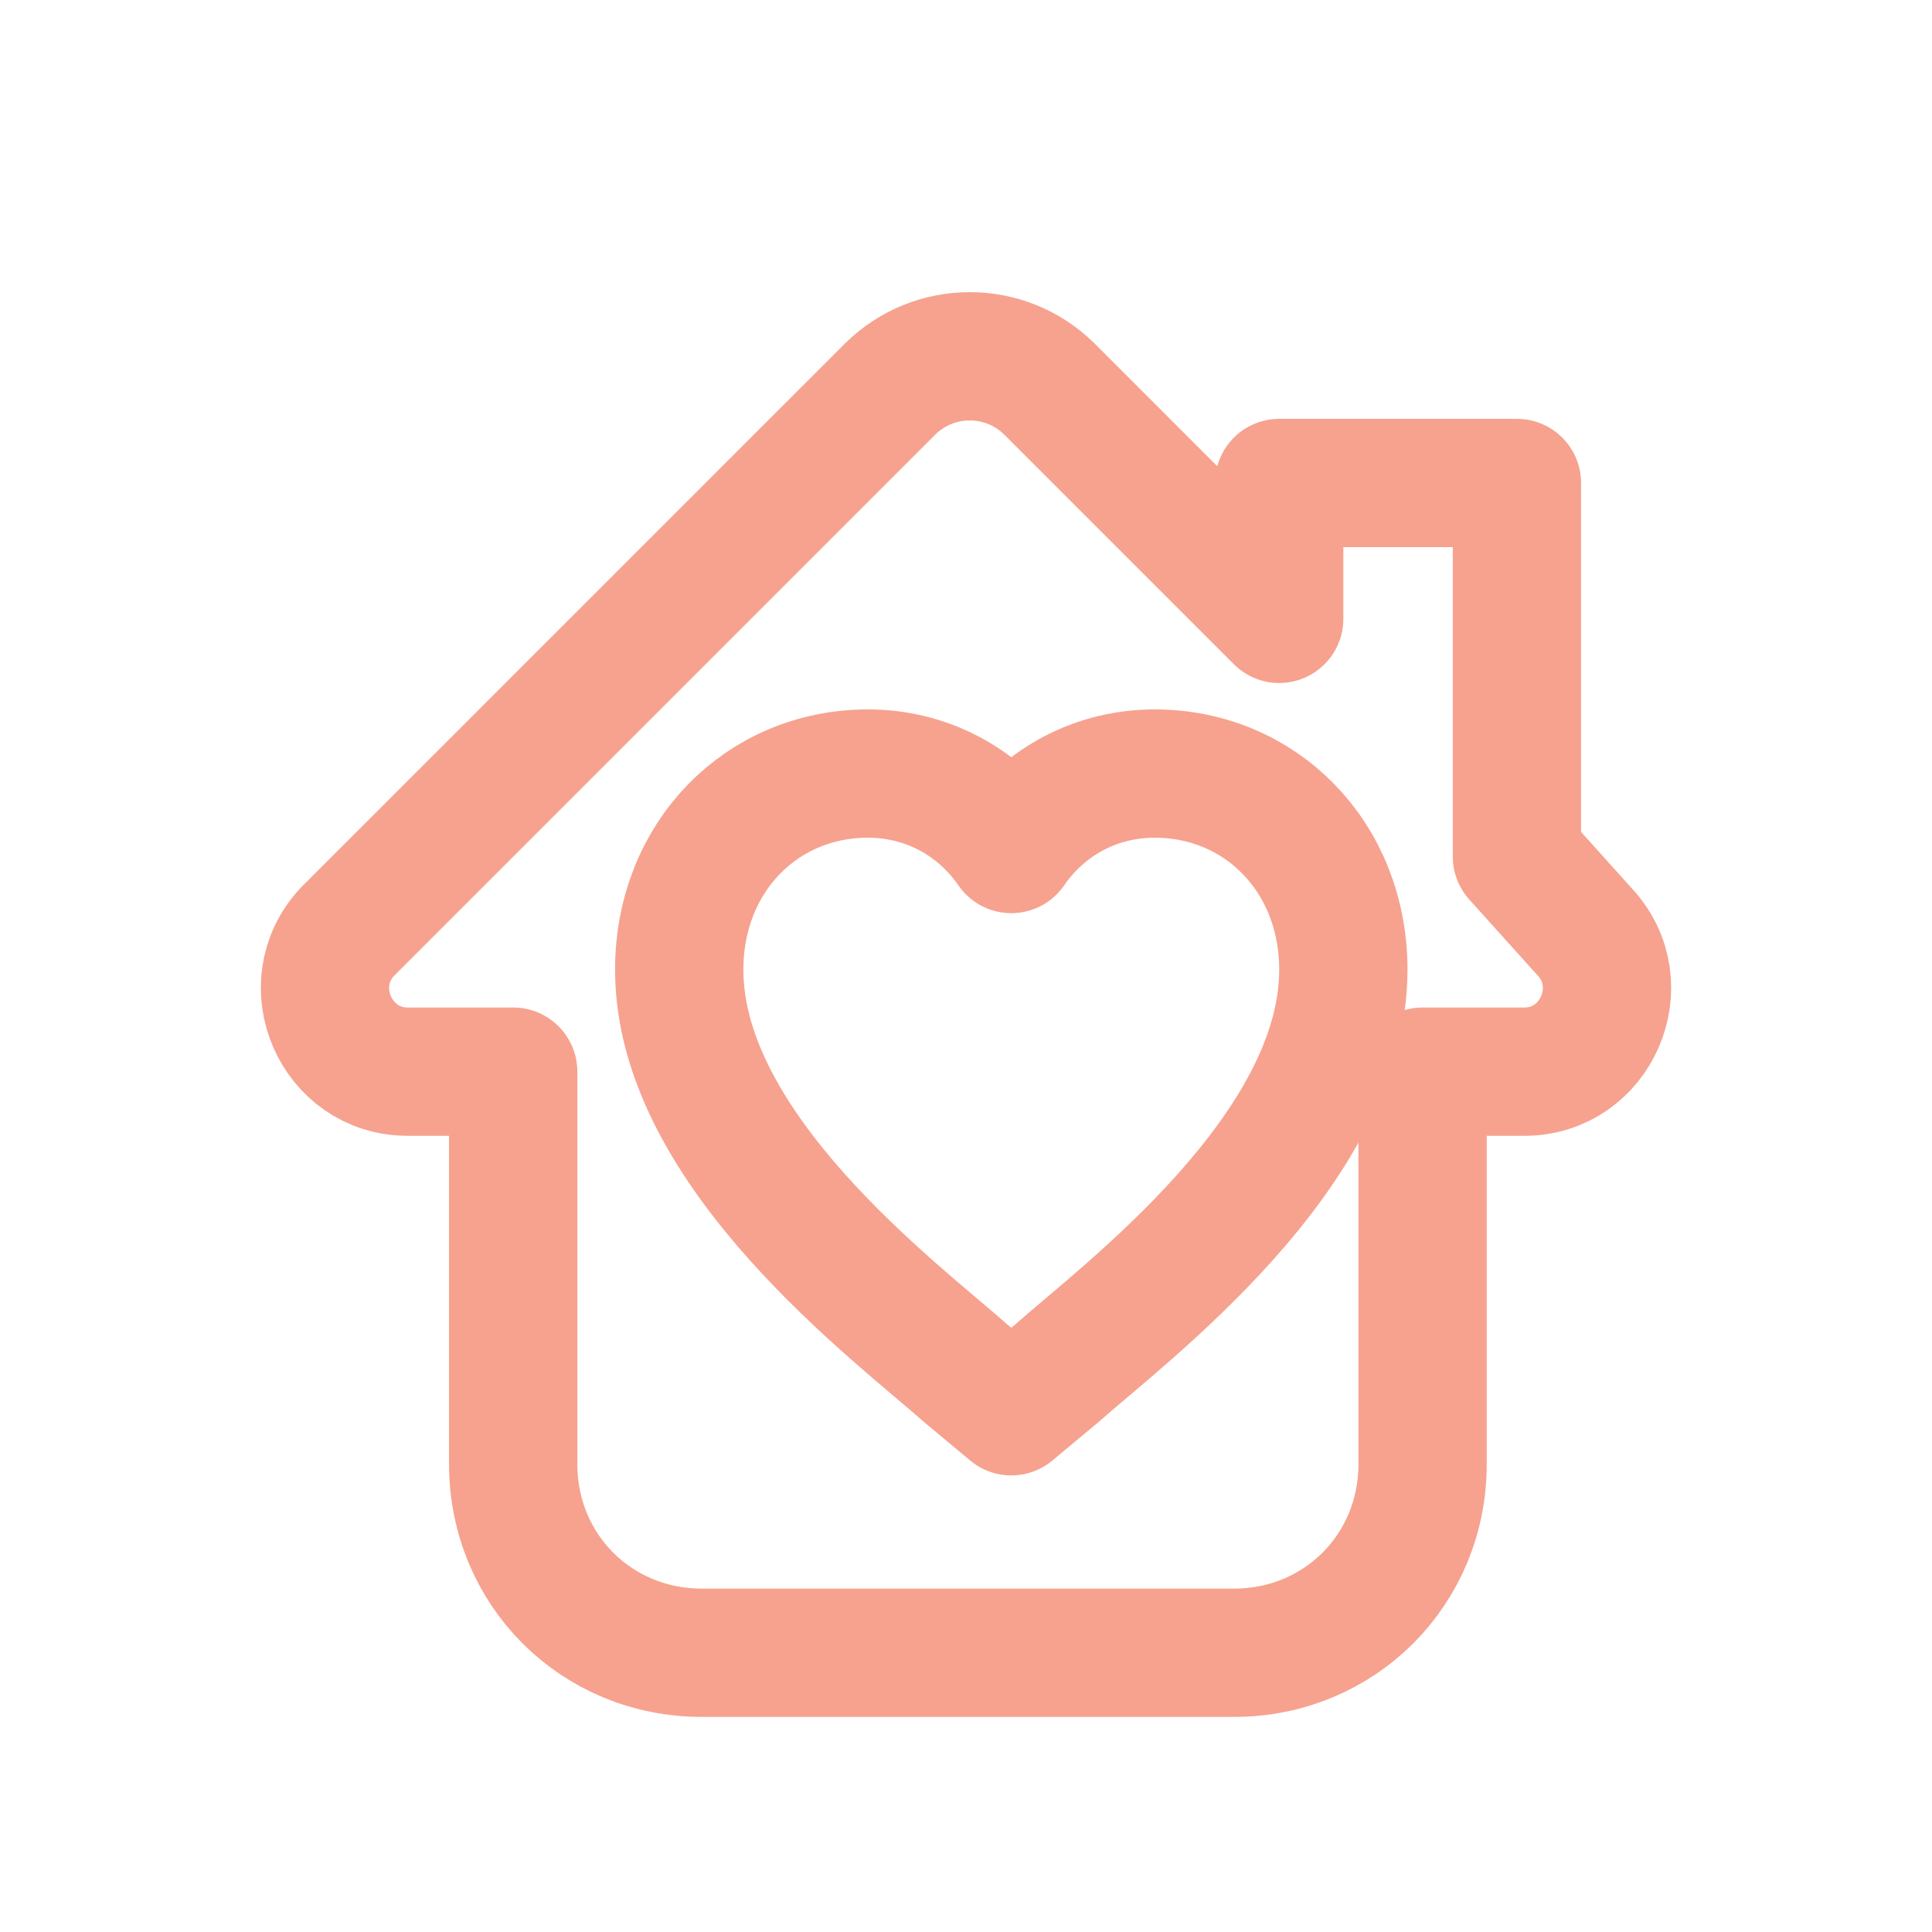
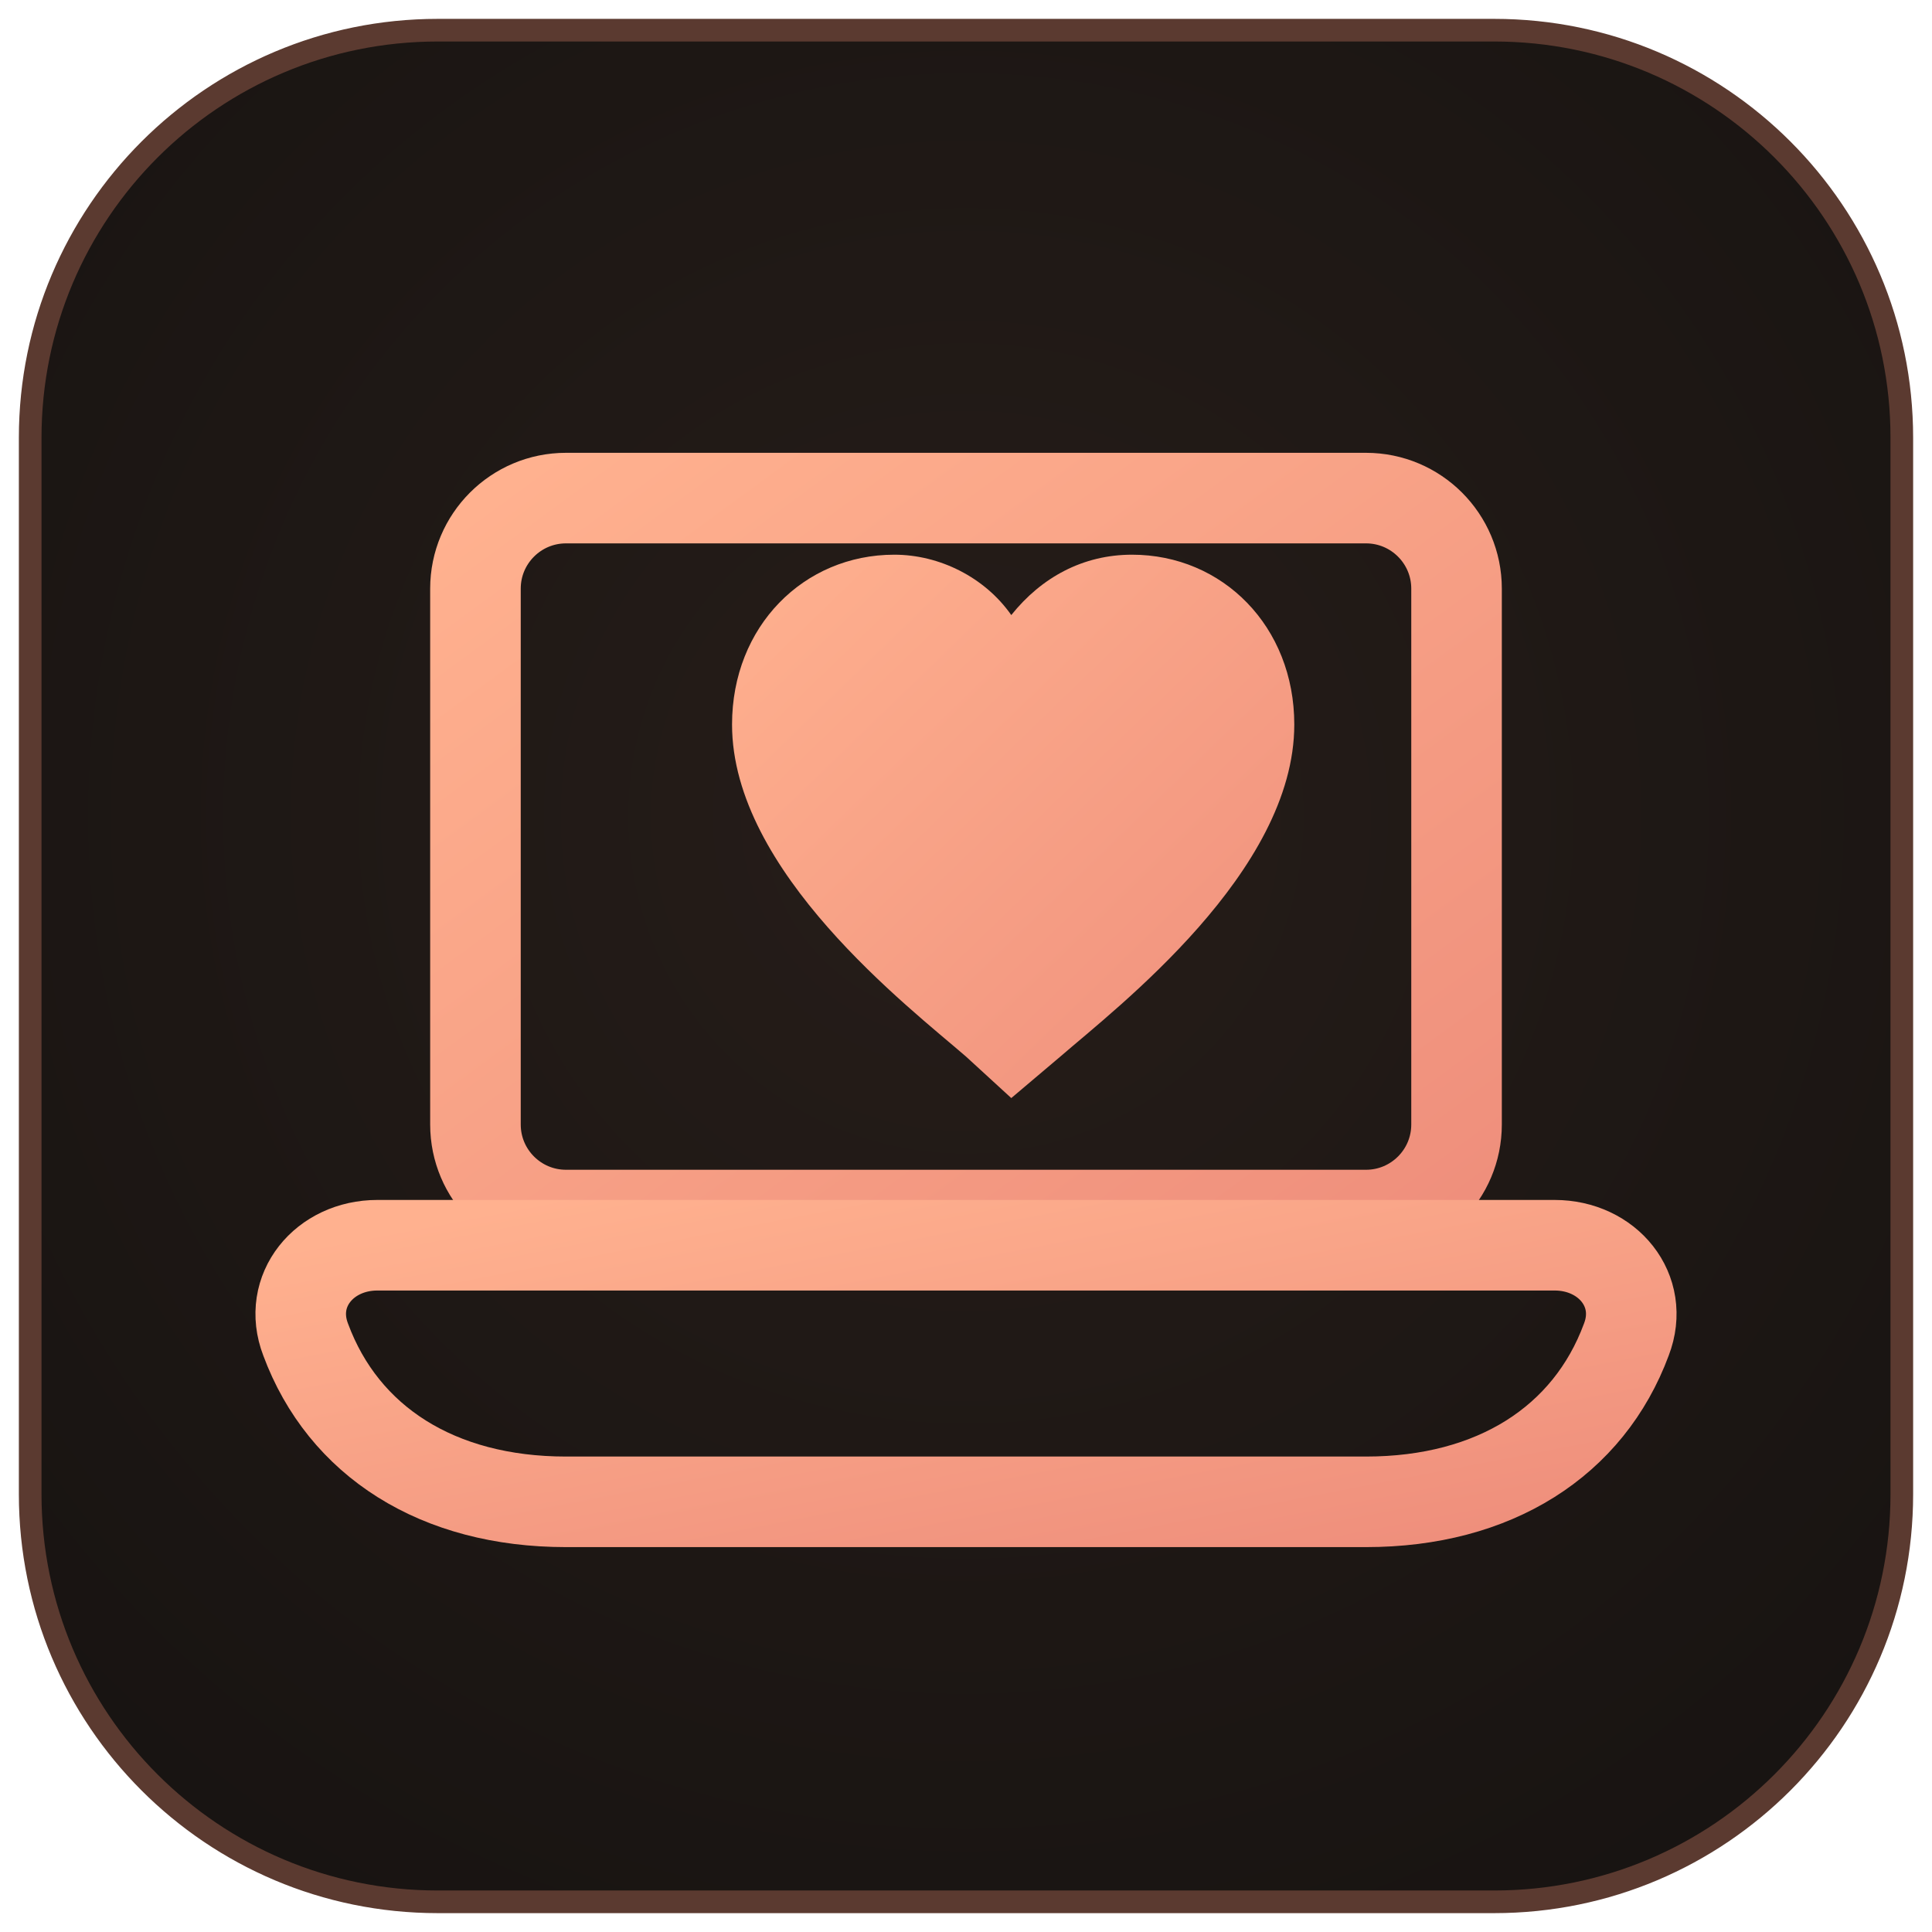
- <svg xmlns="http://www.w3.org/2000/svg" viewBox="0 0 512 512" role="img" aria-label="Homebase house heart icon">
-   <g fill="none" stroke="#f6a28f" stroke-width="34" stroke-linecap="round" stroke-linejoin="round">
-     <path d="M92 247 236 103a30 30 0 0 1 42 0l61 61v-36h63v99l18 20c13 14 3 37-16 37h-27v104c0 28-22 50-50 50H186c-28 0-50-22-50-50V284h-28c-19 0-29-23-16-37Z" />
-     <path d="M256 364c-18-16-76-59-76-107 0-30 22-52 50-52 15 0 29 7 38 20 9-13 23-20 38-20 28 0 50 22 50 52 0 48-58 91-76 107l-12 10Z" />
+ <svg xmlns="http://www.w3.org/2000/svg" viewBox="0 0 512 512" role="img" aria-label="Homebase laptop heart icon">
+   <defs>
+     <radialGradient id="bg" cx="50%" cy="42%" r="72%">
+       <stop offset="0%" stop-color="#261d19" />
+       <stop offset="100%" stop-color="#171311" />
+     </radialGradient>
+     <linearGradient id="peach" x1="0" y1="0" x2="1" y2="1">
+       <stop offset="0%" stop-color="#ffb18f" />
+       <stop offset="100%" stop-color="#ef8f7c" />
+     </linearGradient>
+   </defs>
+   <rect x="8" y="8" width="496" height="496" rx="108" fill="url(#bg)" stroke="#5b3a30" stroke-width="6" />
+   <g fill="none" stroke="url(#peach)" stroke-linecap="round" stroke-linejoin="round">
+     <rect x="126" y="132" width="260" height="190" rx="24" stroke-width="24" />
+     <path d="M100 330h312c14 0 24 12 19 25-10 27-35 43-69 43H150c-34 0-59-16-69-43-5-13 5-25 19-25Z" stroke-width="24" />
+     <path d="M238 363h36" stroke-width="14" />
  </g>
+   <path d="M256 280c-15-13-62-49-62-88 0-26 19-45 43-45 12 0 24 6 31 16 8-10 19-16 32-16 24 0 43 19 43 45 0 39-47 75-62 88l-13 11Z" fill="url(#peach)" />
</svg>
